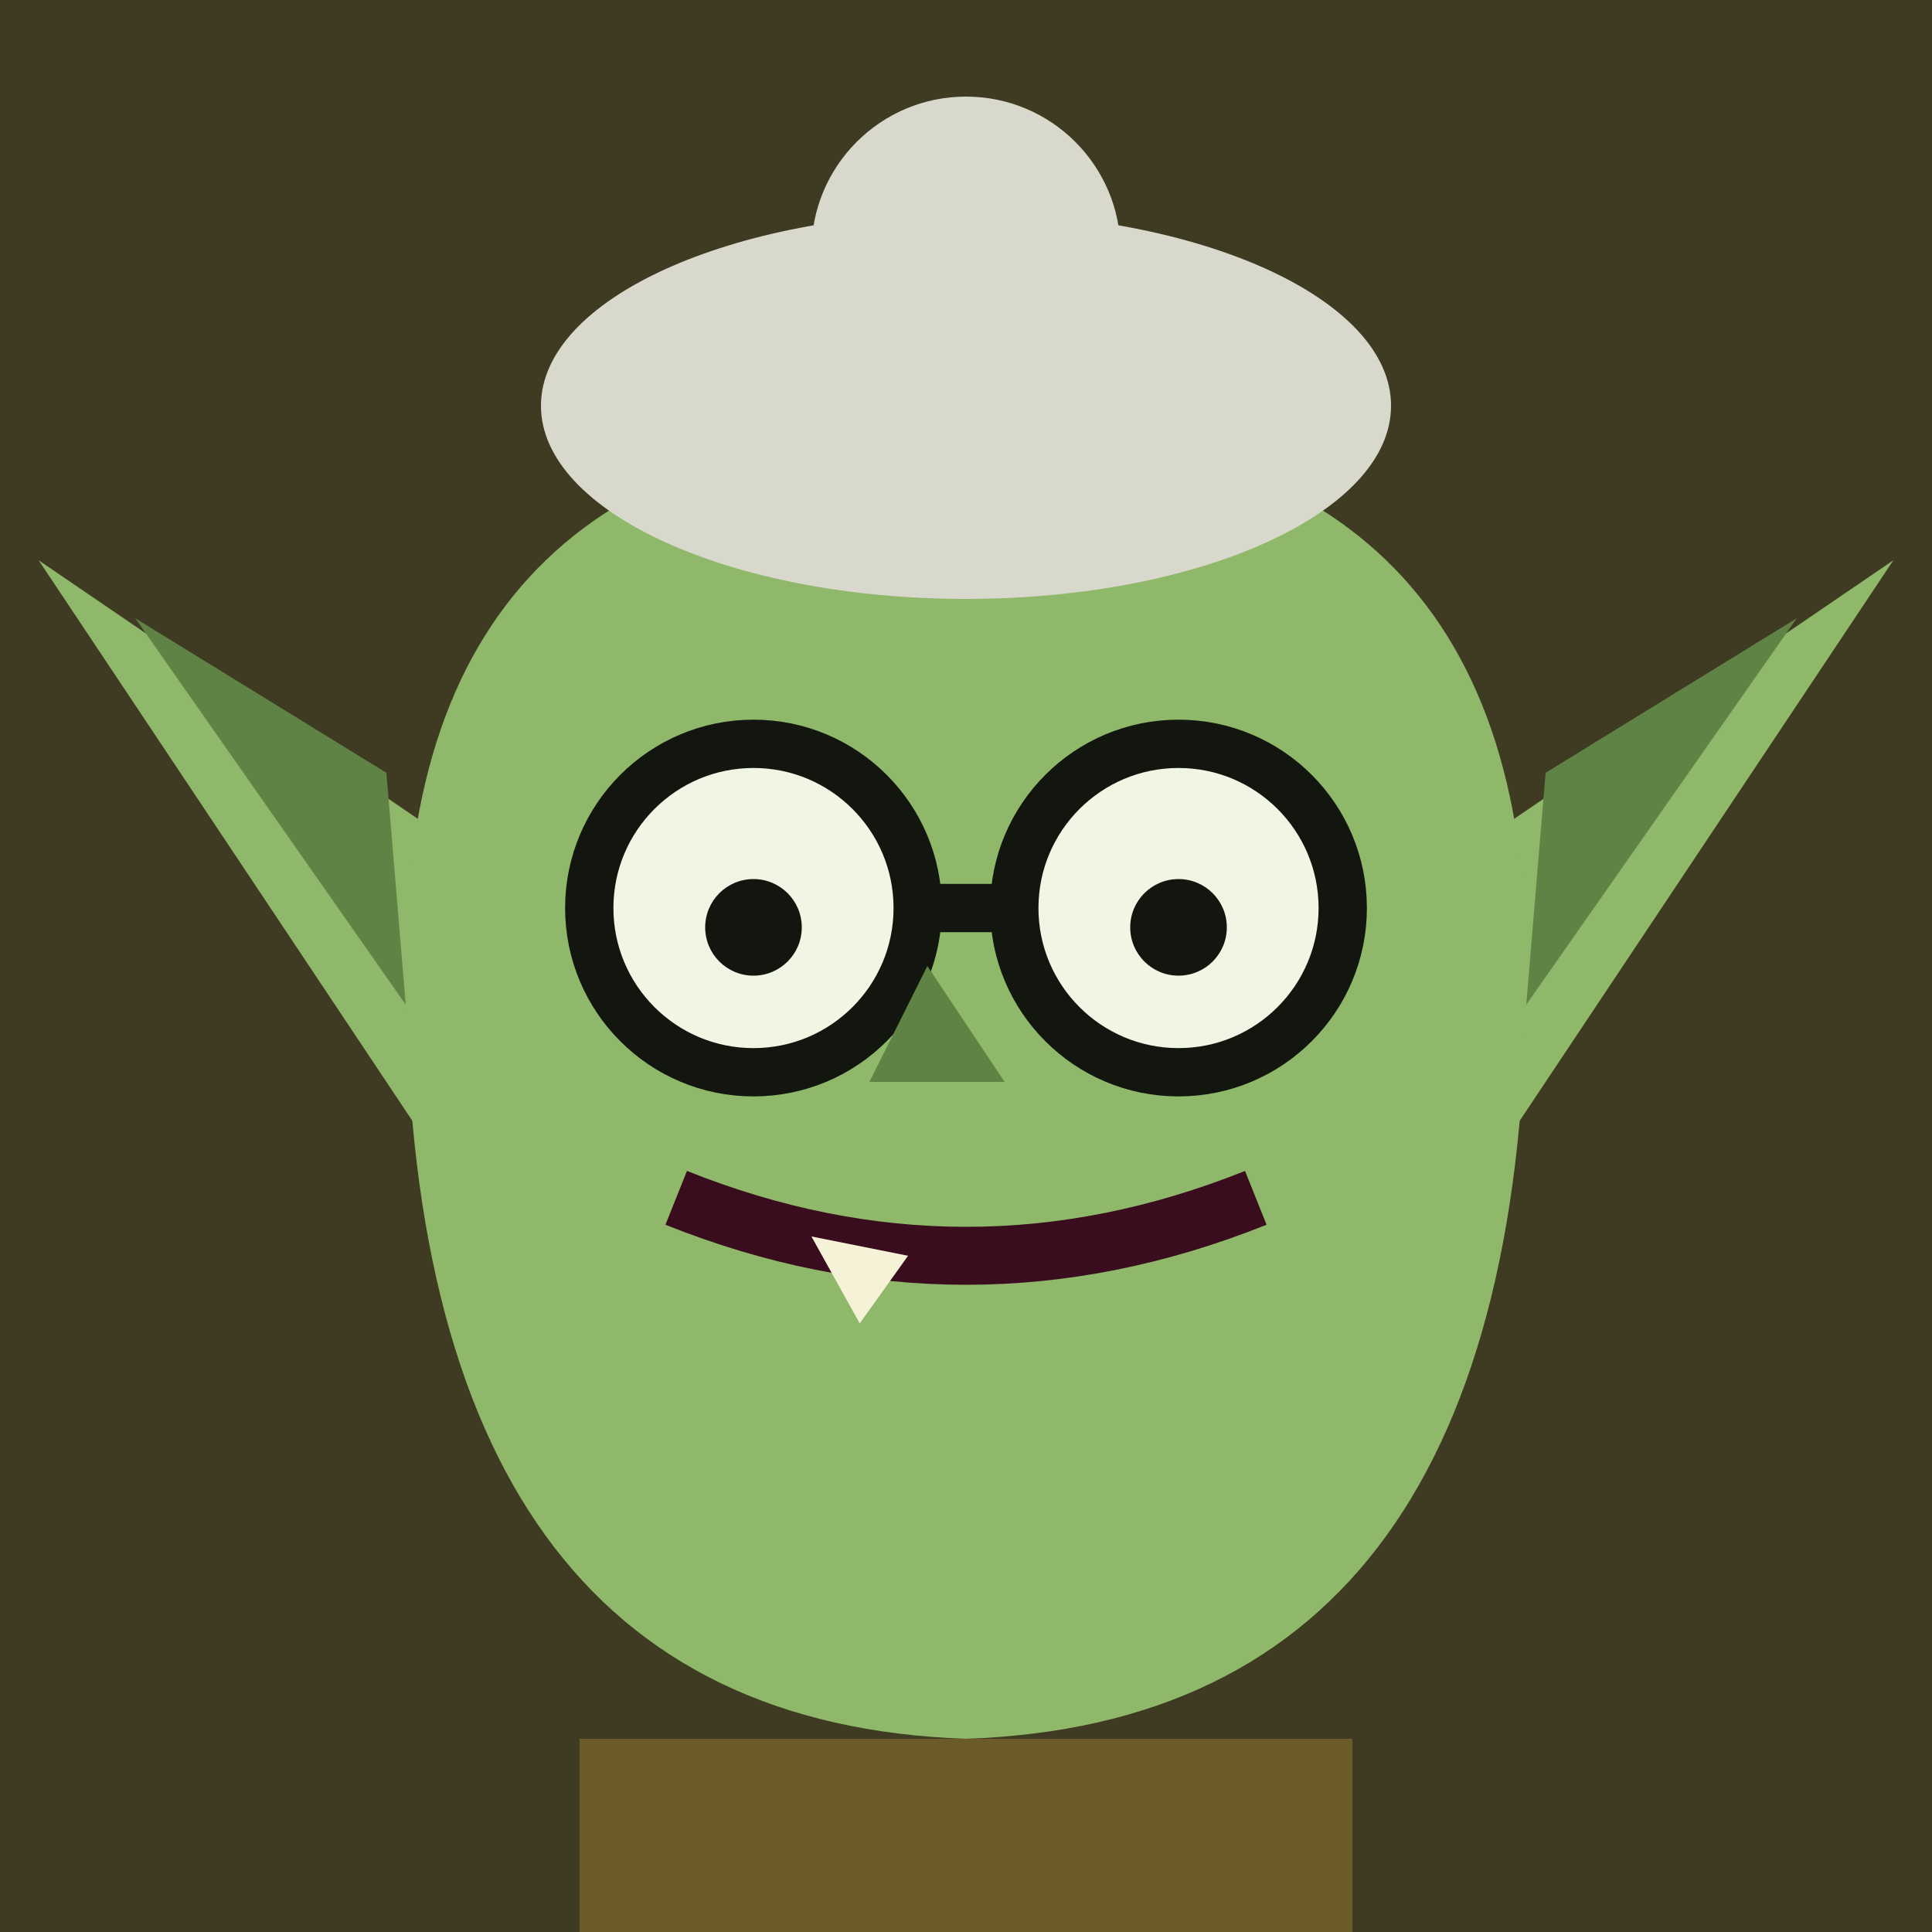
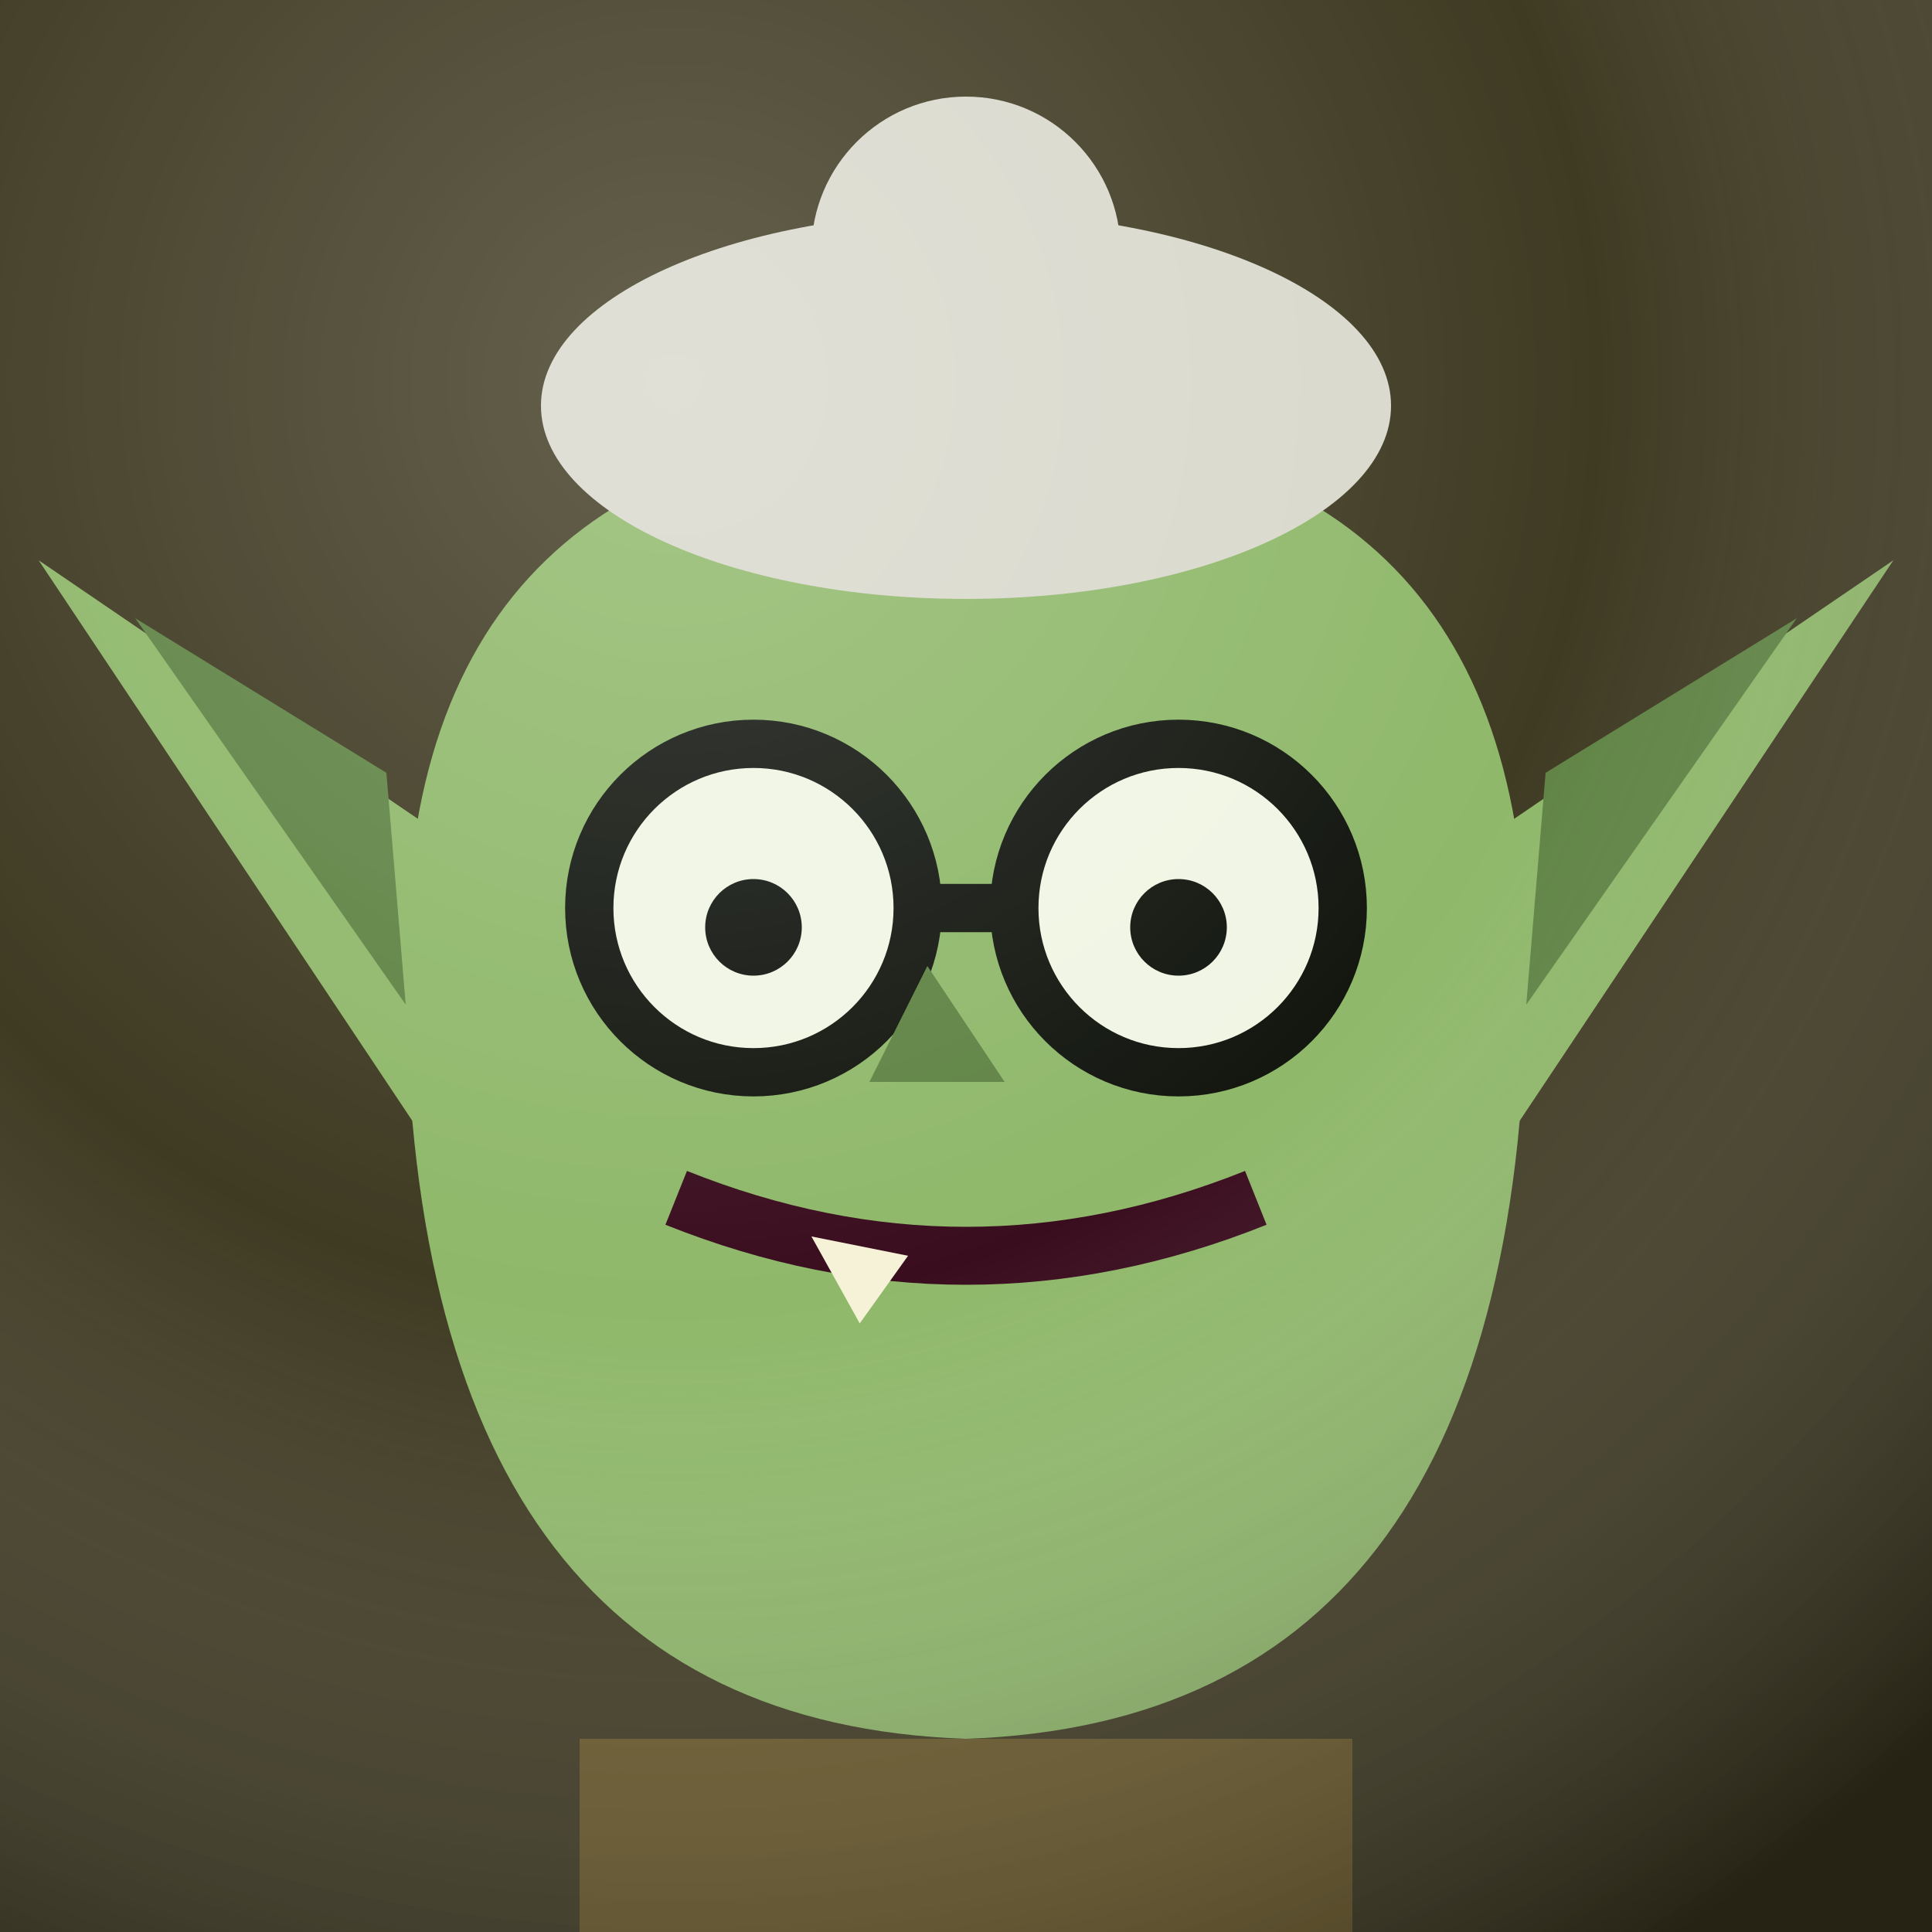
<svg xmlns="http://www.w3.org/2000/svg" viewBox="0 0 200 200" width="200" height="200">
  <rect width="200" height="200" fill="#3f3a22" />
  <path d="M48 88 L4 58 L44 118Z" fill="#8fb86a" />
  <path d="M152 88 L196 58 L156 118Z" fill="#8fb86a" />
  <path d="M40 80 L14 64 L42 104Z" fill="#5f8344" />
  <path d="M160 80 L186 64 L158 104Z" fill="#5f8344" />
  <path d="M42 100 Q42 44 100 44 Q158 44 158 100 Q158 178 100 180 Q42 178 42 100Z" fill="#8fb86a" />
  <circle cx="78" cy="94" r="17" fill="#f0f5e4" stroke="#12160f" stroke-width="5" />
  <circle cx="122" cy="94" r="17" fill="#f0f5e4" stroke="#12160f" stroke-width="5" />
  <path d="M95 94h10" stroke="#12160f" stroke-width="5" />
  <circle cx="78" cy="96" r="5" fill="#12160f" />
  <circle cx="122" cy="96" r="5" fill="#12160f" />
  <path d="M96 100 L90 112 L104 112Z" fill="#5f8344" />
  <path d="M70 124 Q100 136 130 124" stroke="#3a0d1e" stroke-width="6" fill="none" />
  <path d="M84 128l5 9 5-7z" fill="#f6f2d8" />
  <ellipse cx="100" cy="42" rx="44" ry="20" fill="#d8d8cc" />
  <circle cx="100" cy="26" r="16" fill="#d8d8cc" />
  <path d="M60 180 h80 v20 h-80z" fill="#6b5a2a" />
+   <defs>
+     <radialGradient id="lumiere" cx=".35" cy=".2" r=".95">
+       <stop offset="0" stop-color="#fff" stop-opacity=".2" />
+       <stop offset=".5" stop-color="#fff" stop-opacity="0" />
+       <stop offset="1" stop-color="#000" stop-opacity=".4" />
+     </radialGradient>
+   </defs>
+   <rect width="200" height="200" fill="url(#lumiere)" />
</svg>
